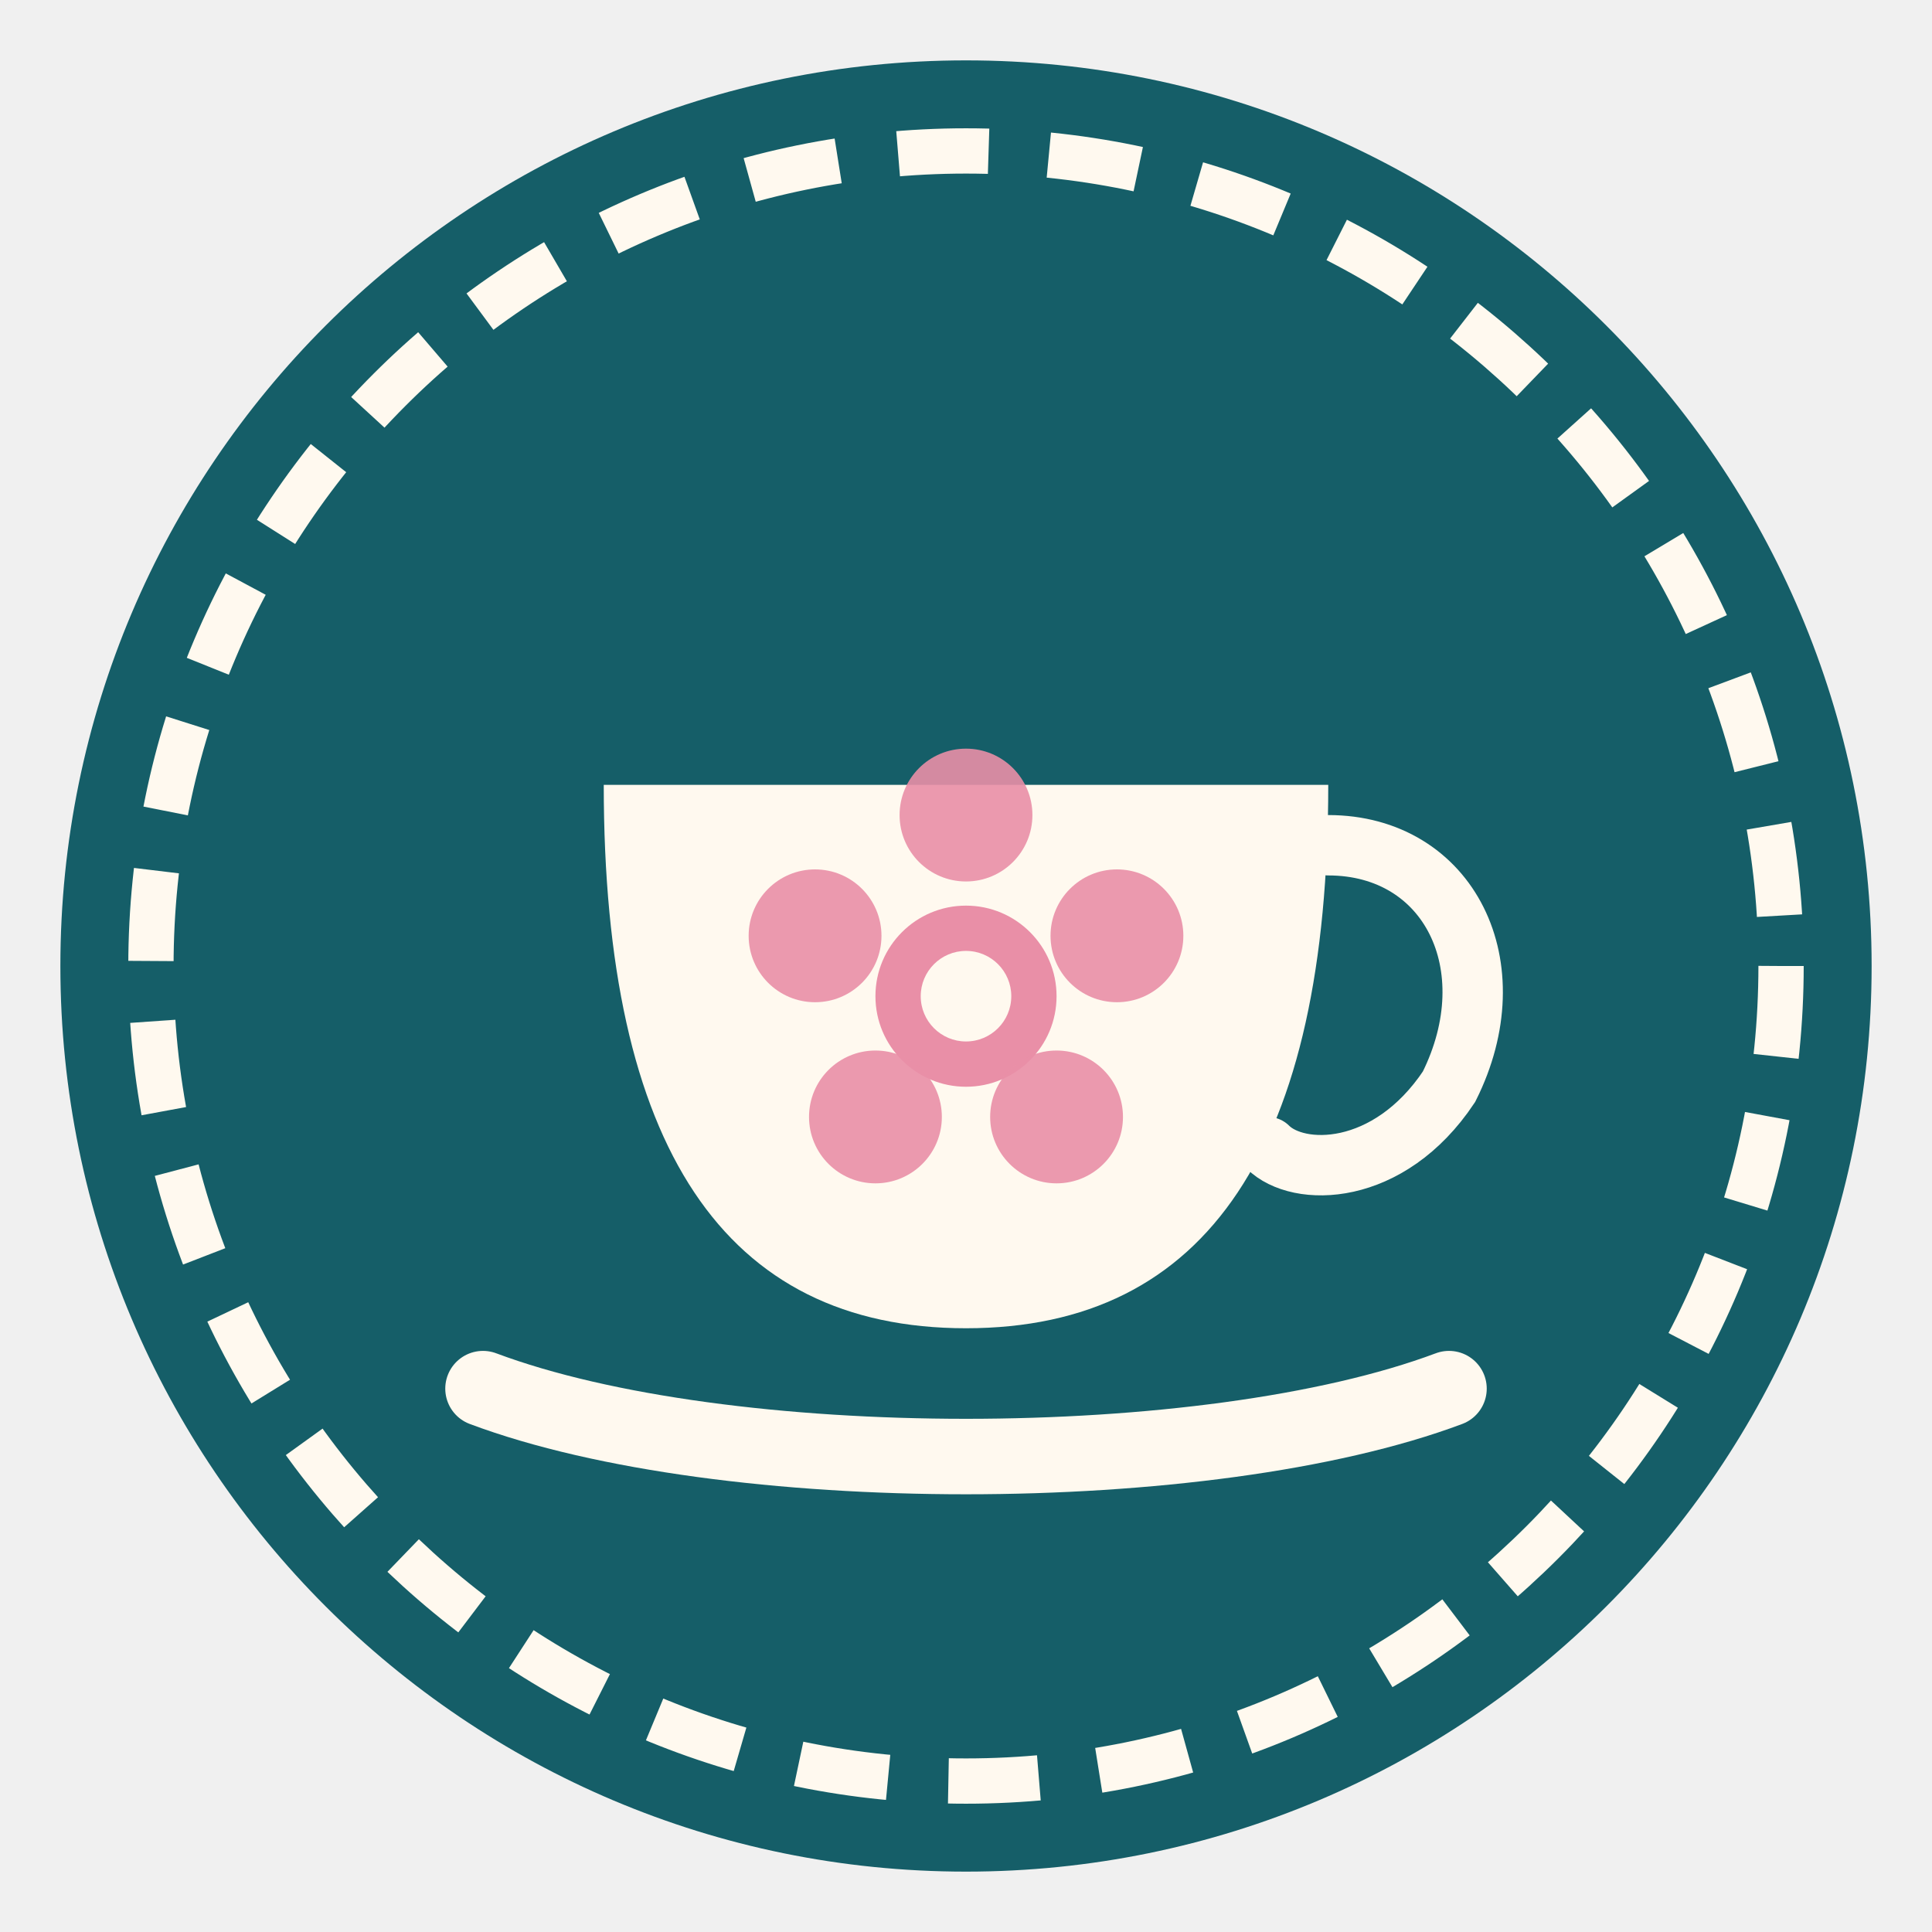
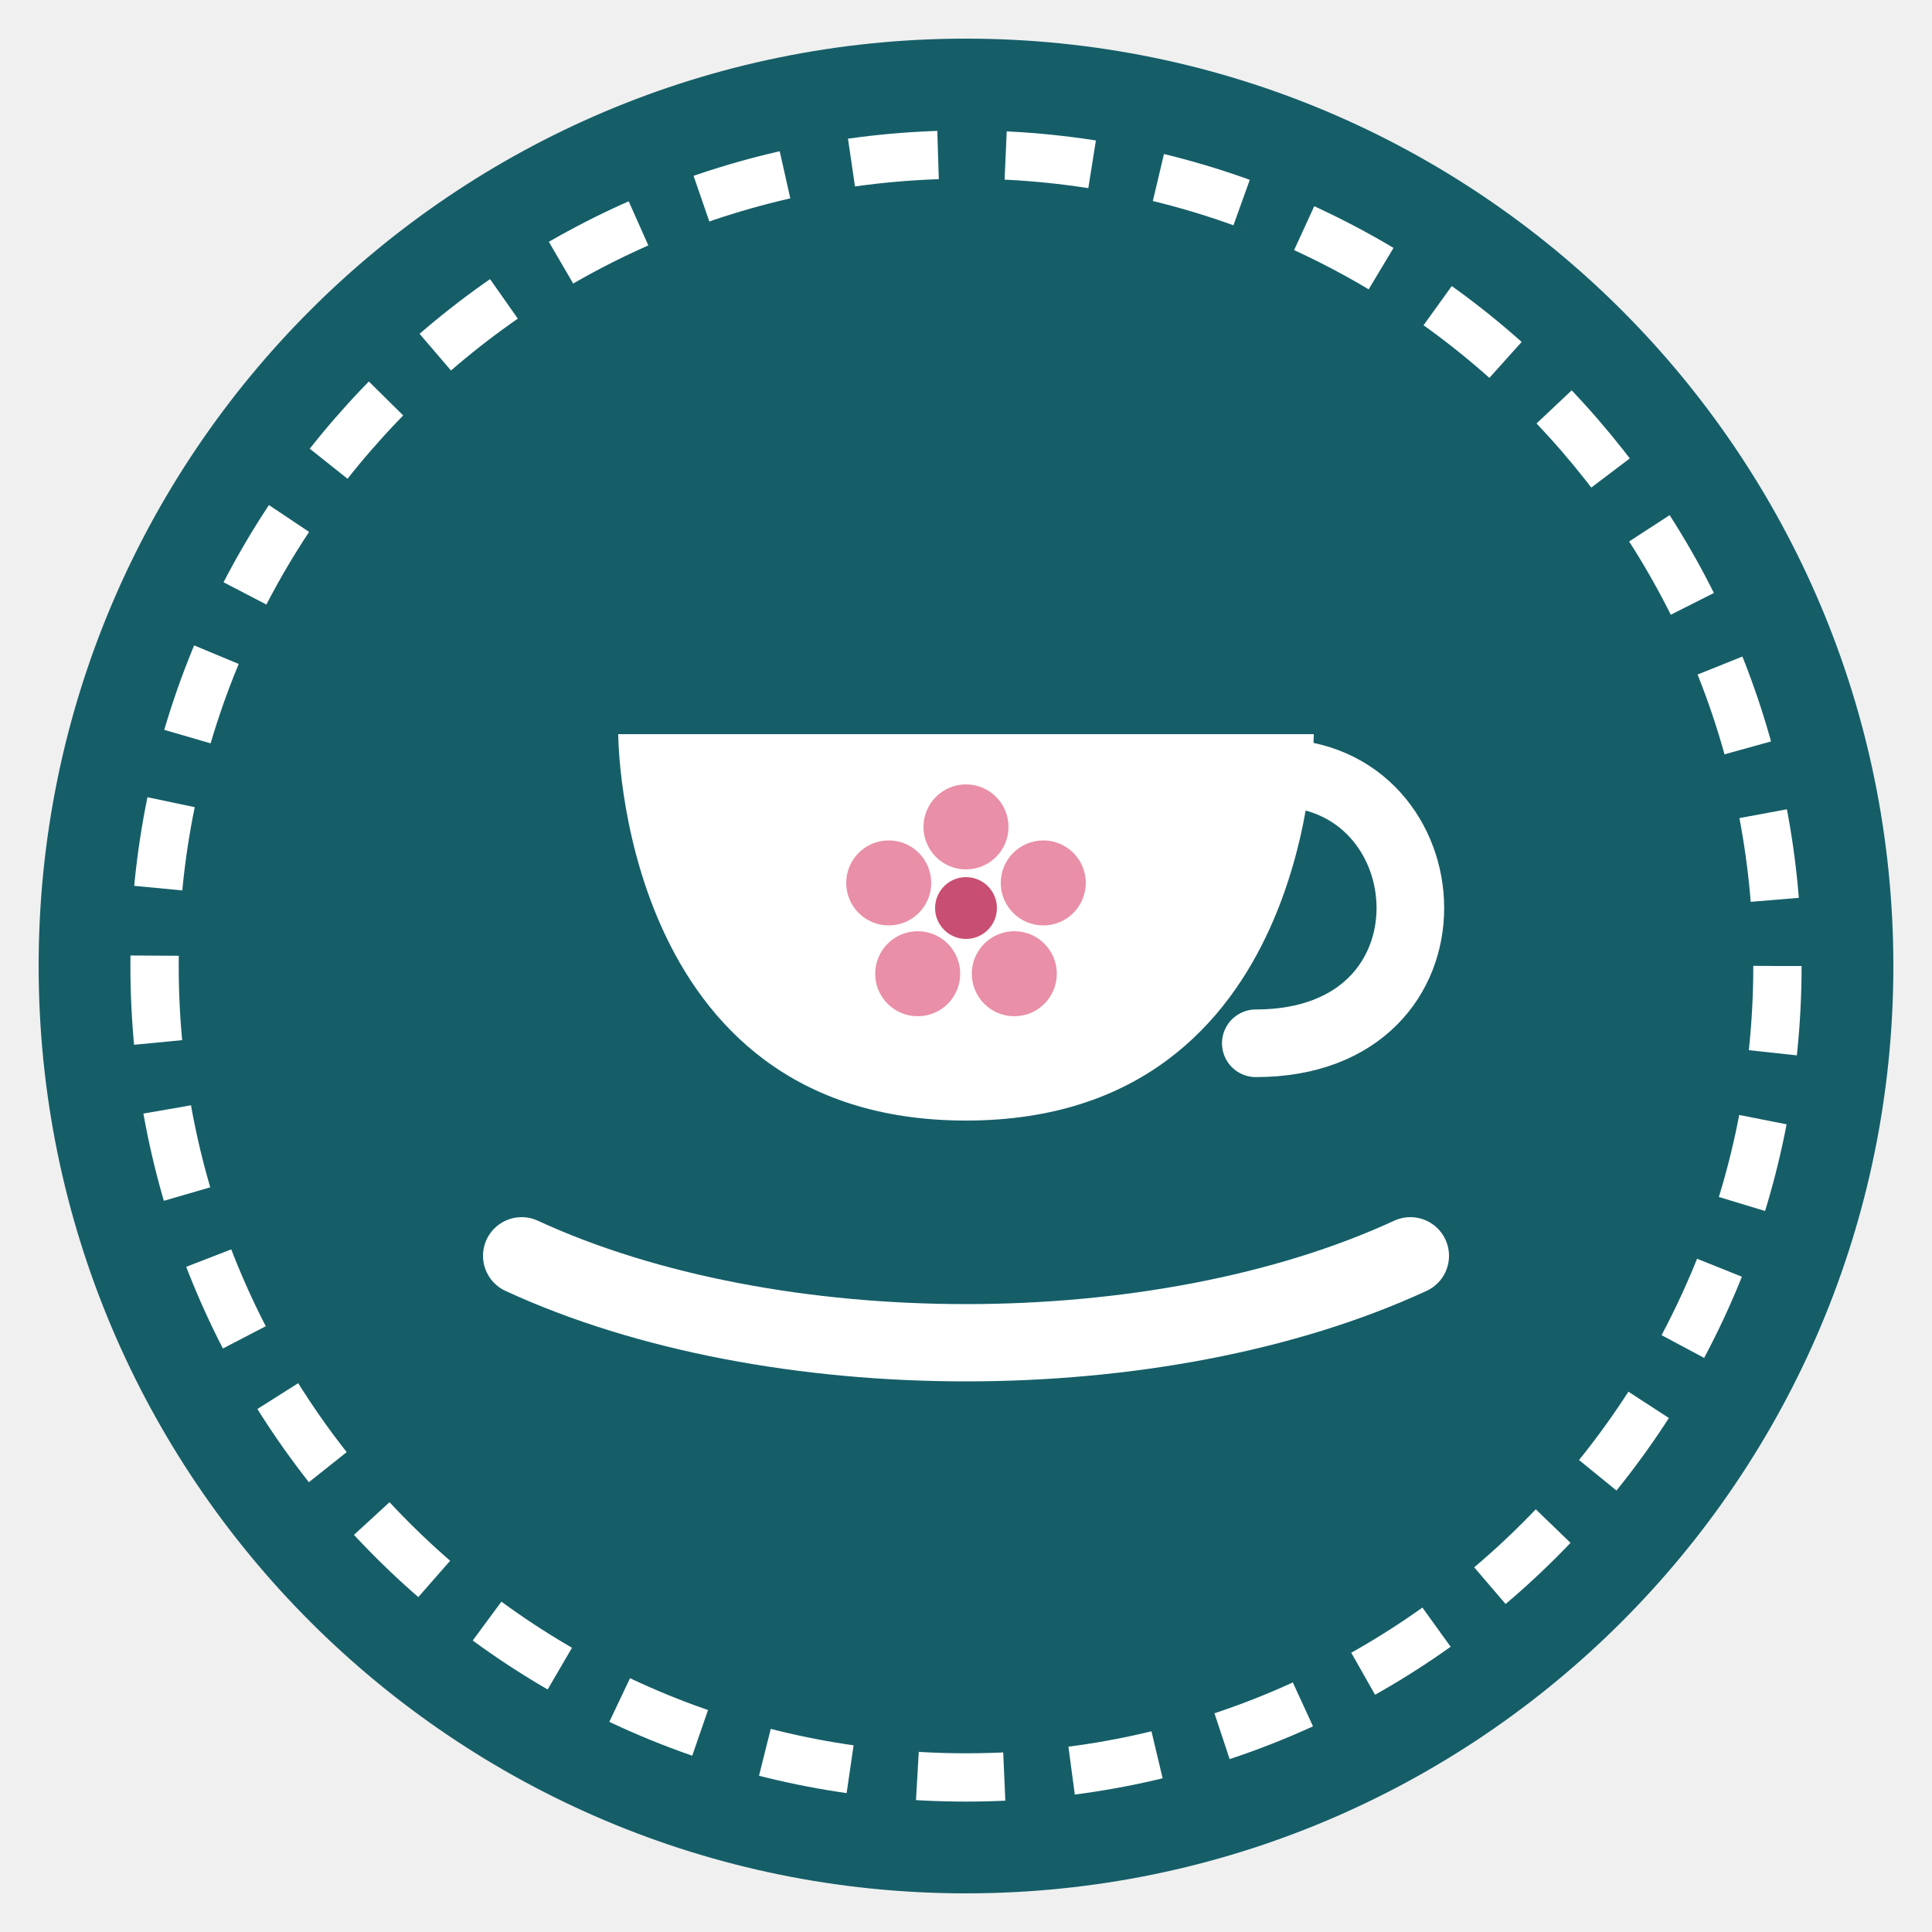
- <svg xmlns="http://www.w3.org/2000/svg" viewBox="0 0 64 64" fill="none">
-   <circle cx="32" cy="32" r="30" fill="#155E68" />
-   <circle cx="32" cy="32" r="27" stroke="#FFF9EF" stroke-width="1.5" stroke-dasharray="3 2" />
-   <path d="M20 26 C20 38 24 44 32 44 C40 44 44 38 44 26 Z" fill="#FFF9EF" />
-   <path d="M16 46 C24 49 40 49 48 46" stroke="#FFF9EF" stroke-width="2.5" stroke-linecap="round" />
-   <path d="M44 28 C48 28 50 32 48 36 C46 39 43 39 42 38" stroke="#FFF9EF" stroke-width="2" fill="none" stroke-linecap="round" />
-   <circle cx="32" cy="33" r="3" fill="#E98FA7" />
-   <circle cx="32" cy="27" r="2.2" fill="#E98FA7" opacity="0.9" />
-   <circle cx="37" cy="31" r="2.2" fill="#E98FA7" opacity="0.9" />
-   <circle cx="35" cy="37" r="2.2" fill="#E98FA7" opacity="0.9" />
-   <circle cx="29" cy="37" r="2.2" fill="#E98FA7" opacity="0.9" />
-   <circle cx="27" cy="31" r="2.2" fill="#E98FA7" opacity="0.9" />
-   <circle cx="32" cy="33" r="1.5" fill="#FFF9EF" />
+ <svg xmlns="http://www.w3.org/2000/svg" viewBox="0 0 100 100" fill="none">
+   <circle cx="50" cy="50" r="48" fill="#155E68" />
+   <circle cx="50" cy="50" r="42" fill="none" stroke="#FFFFFF" stroke-width="2.5" stroke-dasharray="4.5 3.5" />
+   <path d="M32 38 C32 38 32 58 50 58 C68 58 68 38 68 38 Z" fill="#FFFFFF" />
+   <path d="M66 40 C75 40 76 54 65 54" fill="none" stroke="#FFFFFF" stroke-width="3.5" stroke-linecap="round" />
+   <path d="M27 65 C40 71 60 71 73 65" fill="none" stroke="#FFFFFF" stroke-width="4" stroke-linecap="round" />
+   <g transform="translate(50, 47)">
+     <circle cx="0" cy="-4.2" r="2.2" fill="#E98FA7" />
+     <circle cx="4.0" cy="-1.3" r="2.2" fill="#E98FA7" />
+     <circle cx="2.5" cy="3.4" r="2.2" fill="#E98FA7" />
+     <circle cx="-2.5" cy="3.4" r="2.2" fill="#E98FA7" />
+     <circle cx="-4.0" cy="-1.3" r="2.2" fill="#E98FA7" />
+     <circle cx="0" cy="0" r="1.6" fill="#C94F72" />
+   </g>
</svg>
